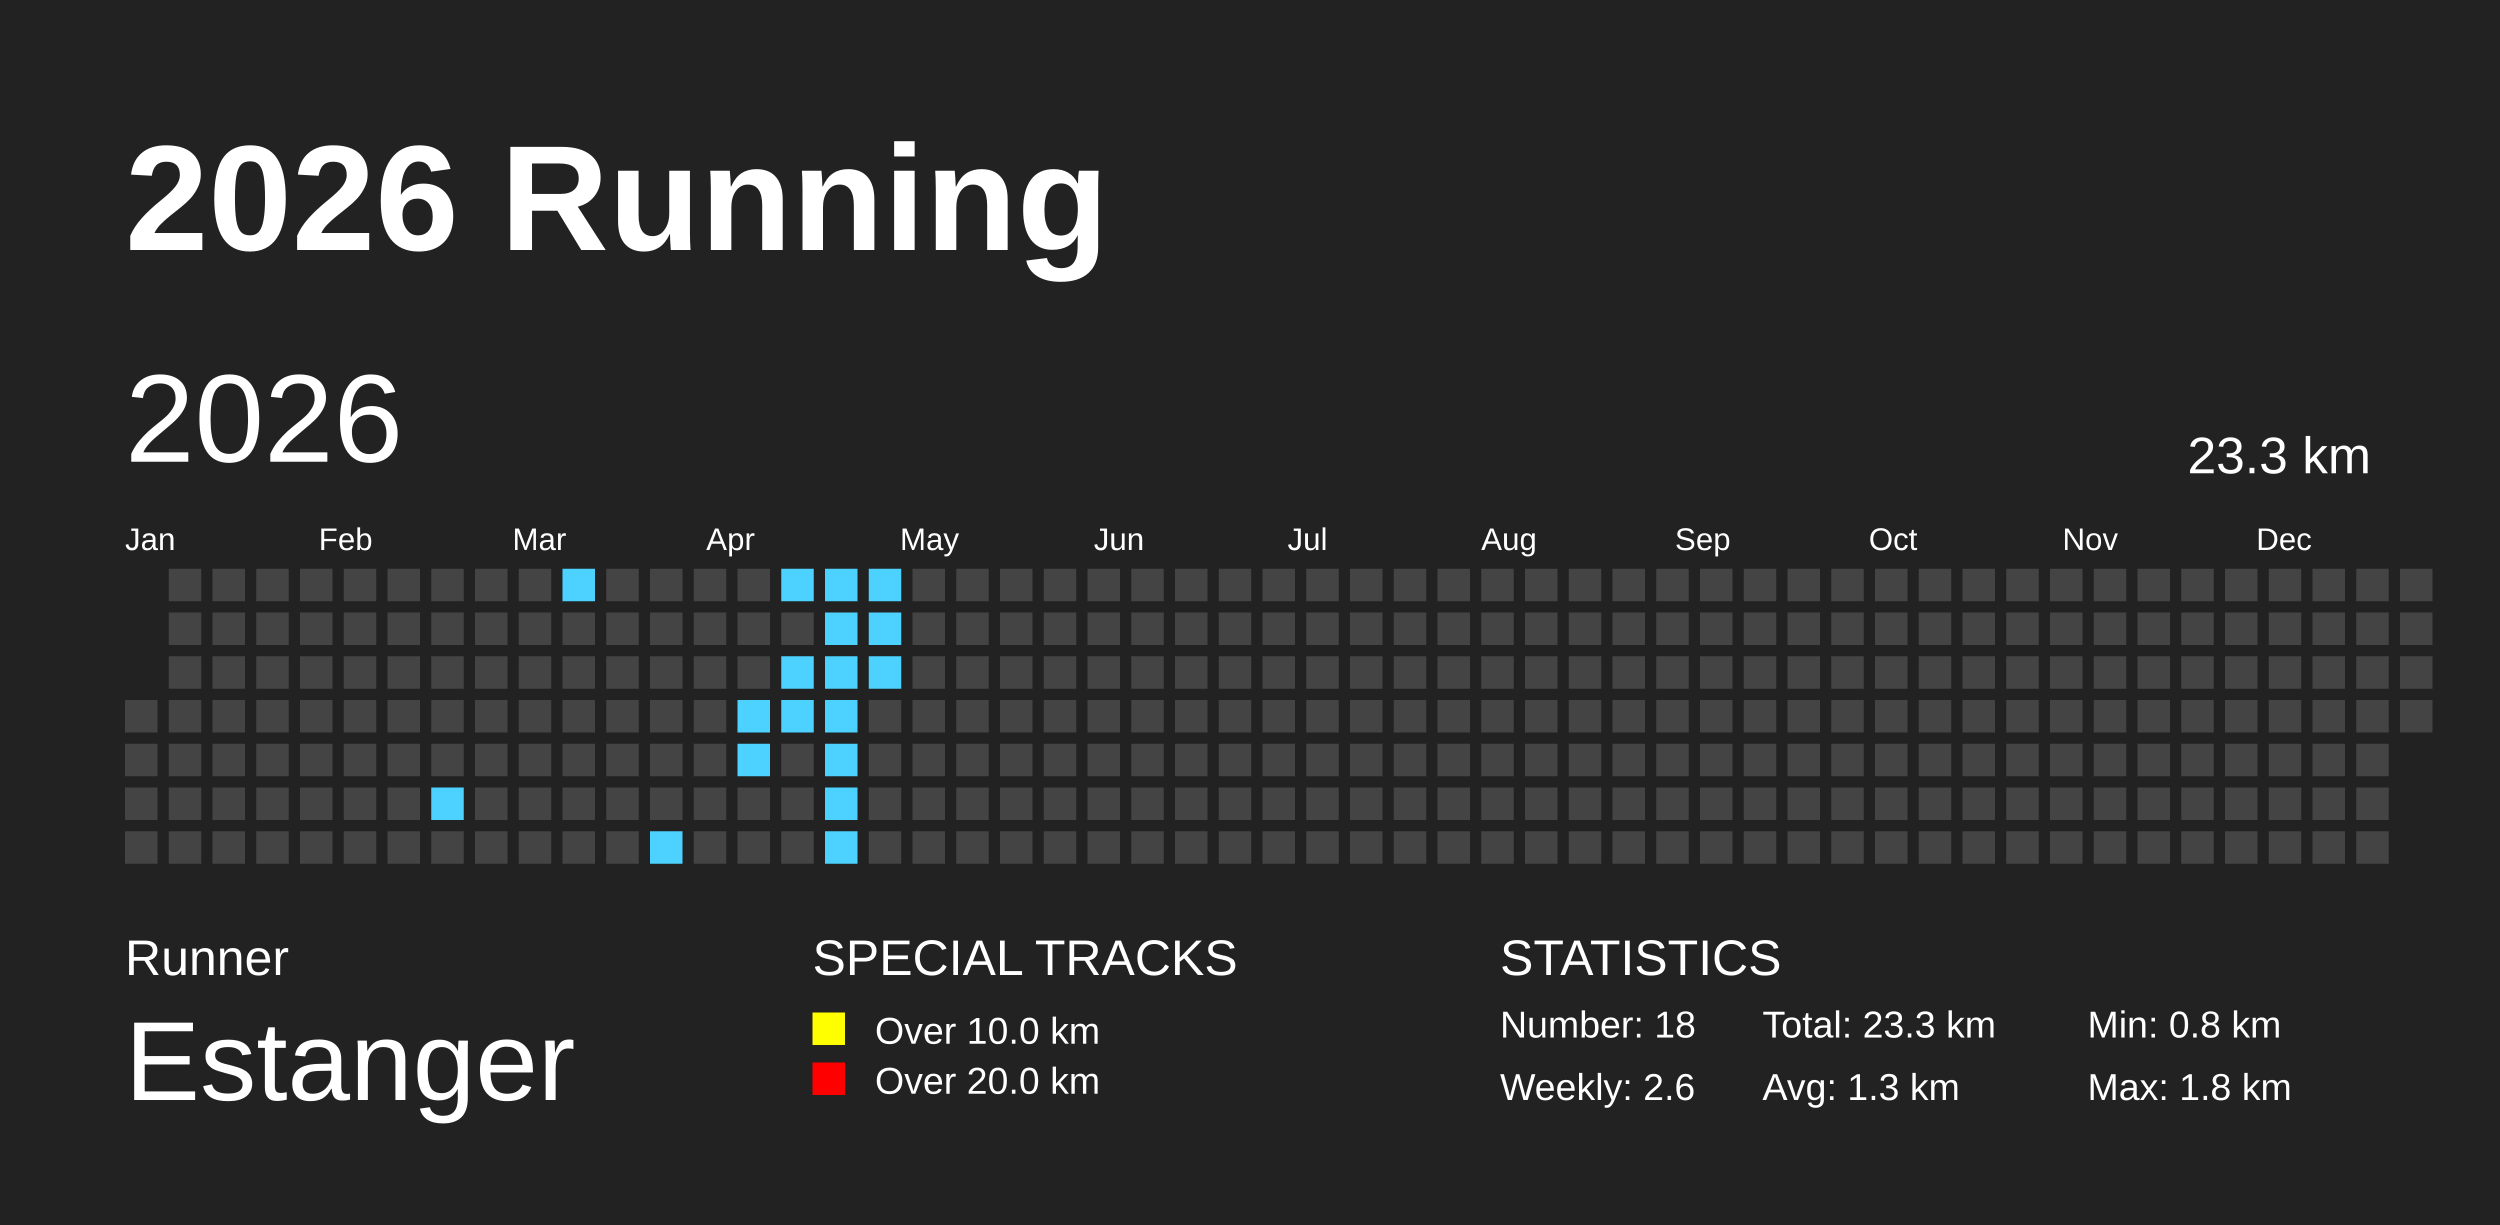
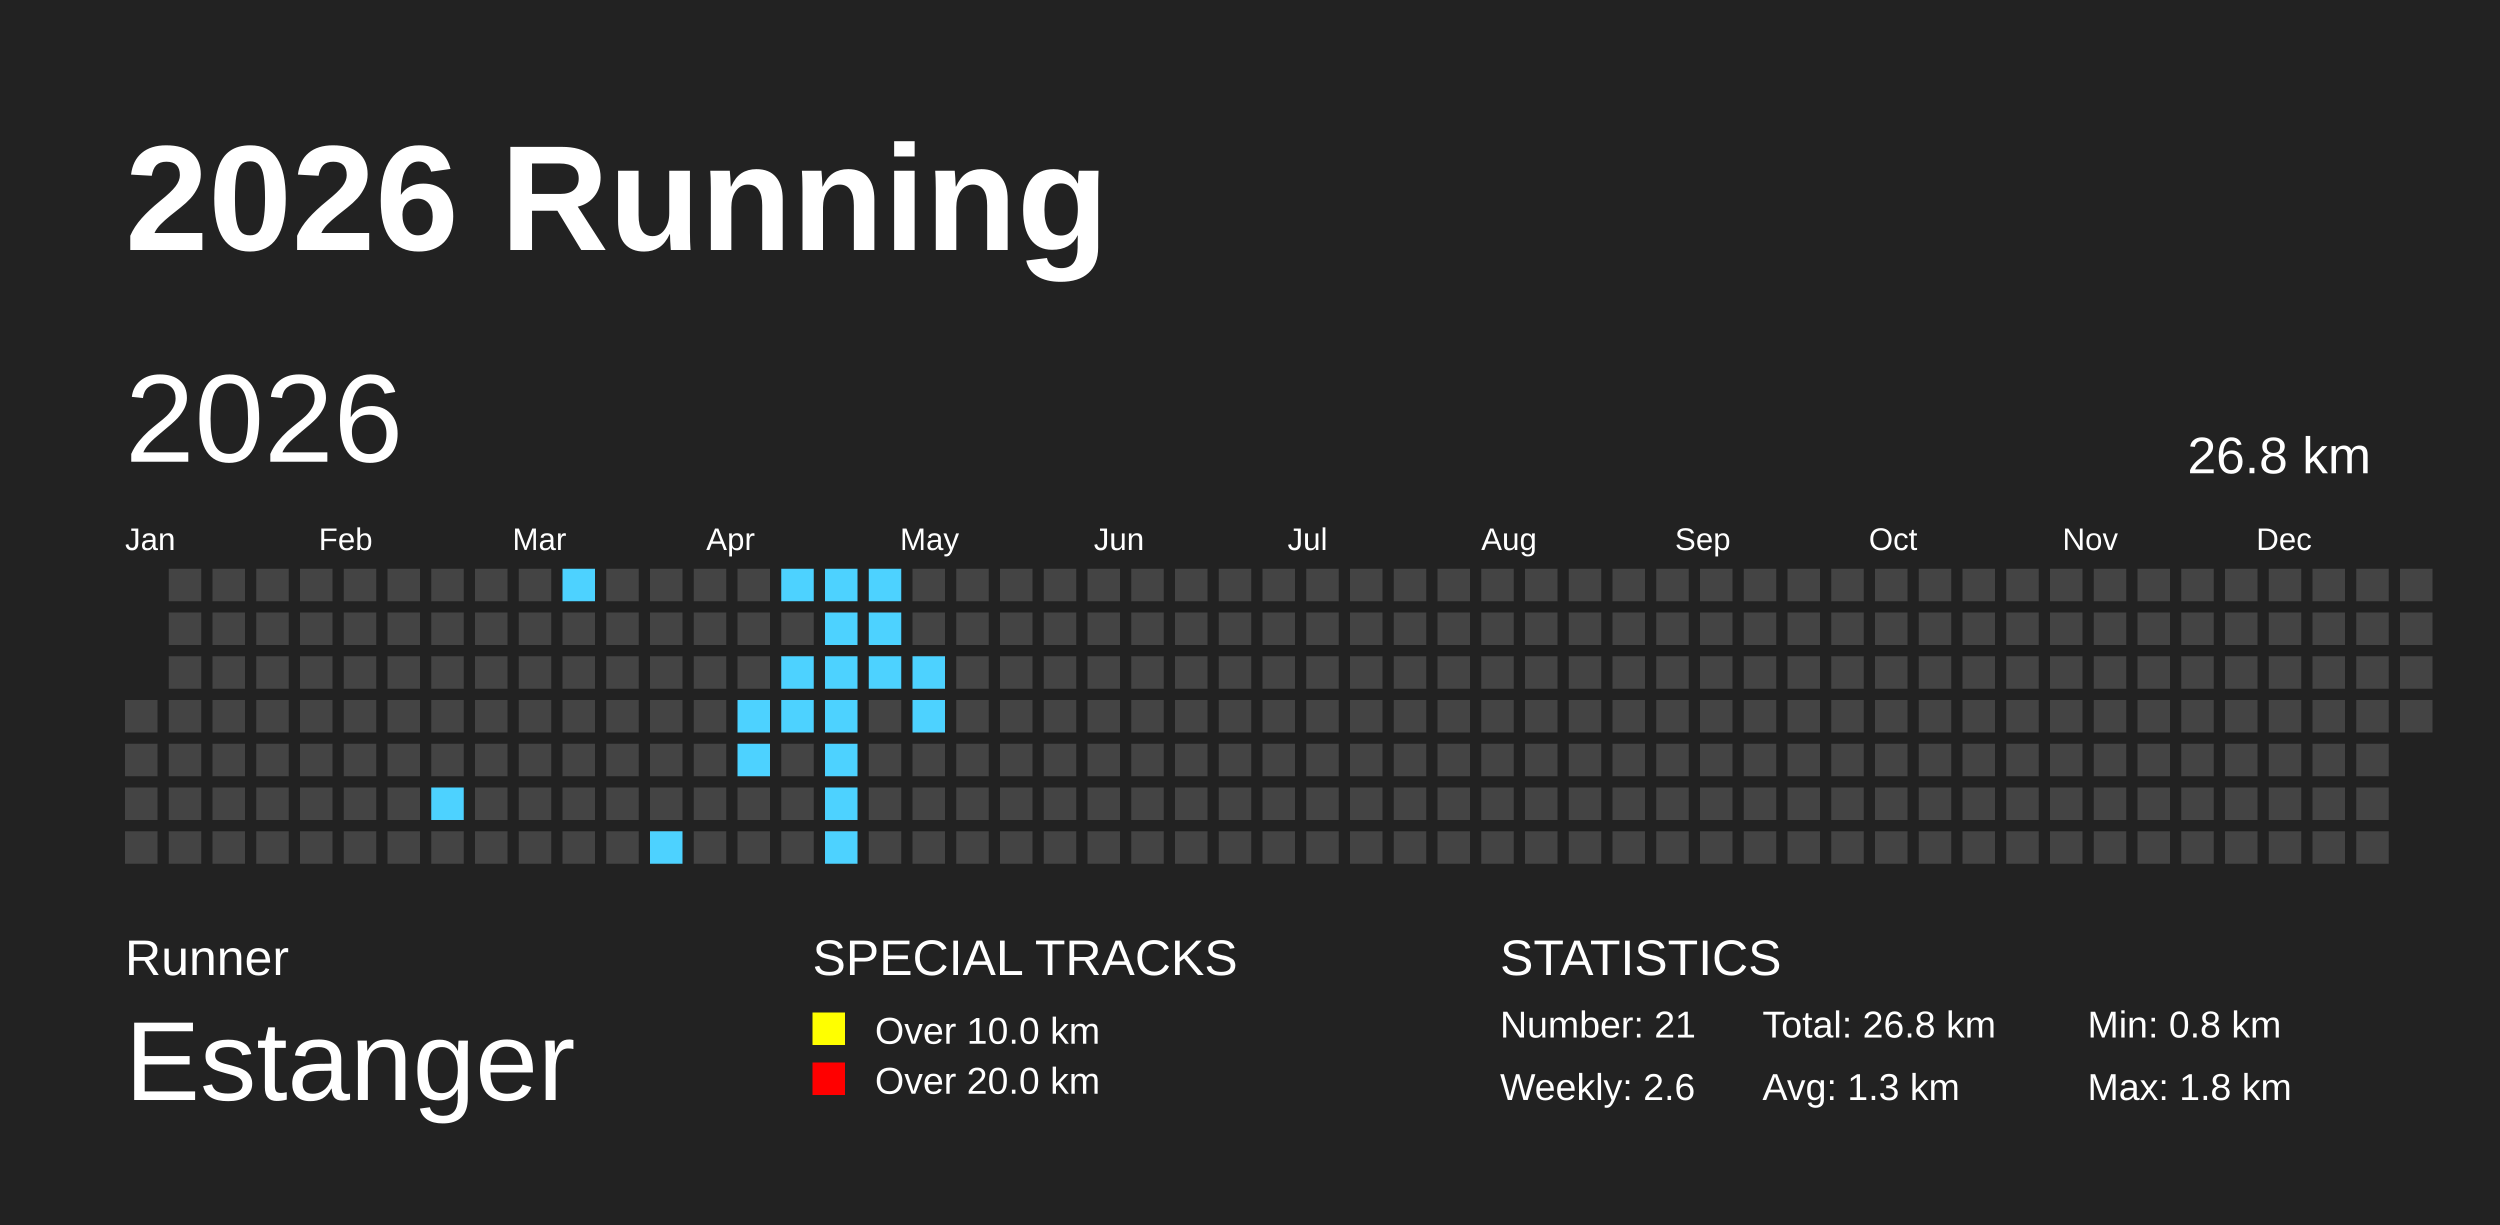
<svg xmlns="http://www.w3.org/2000/svg" baseProfile="full" height="98mm" version="1.1" viewBox="0,0,200,98" width="200mm">
  <defs />
  <rect fill="#222222" height="98" width="200" x="0" y="0" />
  <text fill="#FFFFFF" style="font-size:12px; font-family:Arial; font-weight:bold;" x="10" y="20">2026 Running</text>
  <text fill="#FFFFFF" style="font-size:4px; font-family:Arial" x="10" y="78">Runner</text>
  <text fill="#FFFFFF" style="font-size:9px; font-family:Arial" x="10" y="88">Estanger</text>
  <text fill="#FFFFFF" style="font-size:4px; font-family:Arial" x="65" y="78">SPECIAL TRACKS</text>
  <rect fill="yellow" height="2.6" width="2.6" x="65" y="81" />
  <text fill="#FFFFFF" style="font-size:3px; font-family:Arial" x="70" y="83.5">Over 10.0 km</text>
  <rect fill="red" height="2.6" width="2.6" x="65" y="85" />
  <text fill="#FFFFFF" style="font-size:3px; font-family:Arial" x="70" y="87.5">Over 20.0 km</text>
  <text fill="#FFFFFF" style="font-size:4px; font-family:Arial" x="120" y="78">STATISTICS</text>
-   <text fill="#FFFFFF" style="font-size:3px; font-family:Arial" x="120" y="83">Number: 18</text>
+   <text fill="#FFFFFF" style="font-size:3px; font-family:Arial" x="120" y="83">Number: 21</text>
  <text fill="#FFFFFF" style="font-size:3px; font-family:Arial" x="120" y="88">Weekly: 2.6</text>
-   <text fill="#FFFFFF" style="font-size:3px; font-family:Arial" x="141" y="83">Total: 23.3 km</text>
+   <text fill="#FFFFFF" style="font-size:3px; font-family:Arial" x="141" y="83">Total: 26.8 km</text>
  <text fill="#FFFFFF" style="font-size:3px; font-family:Arial" x="141" y="88">Avg: 1.3 km</text>
  <text fill="#FFFFFF" style="font-size:3px; font-family:Arial" x="167" y="83">Min: 0.8 km</text>
  <text fill="#FFFFFF" style="font-size:3px; font-family:Arial" x="167" y="88">Max: 1.8 km</text>
  <text dominant-baseline="hanging" fill="#FFFFFF" style="font-size:10.0px; font-family:Arial;" x="10" y="30">2026</text>
-   <text dominant-baseline="hanging" fill="#FFFFFF" style="font-size:4.125px; font-family:Arial;" x="175" y="35">23.3 km</text>
+   <text dominant-baseline="hanging" fill="#FFFFFF" style="font-size:4.125px; font-family:Arial;" x="175" y="35">26.8 km</text>
  <text fill="#FFFFFF" style="font-size:2.5px; font-family:Arial" x="10.0" y="44">Jan</text>
  <text fill="#FFFFFF" style="font-size:2.5px; font-family:Arial" x="25.5" y="44">Feb</text>
  <text fill="#FFFFFF" style="font-size:2.5px; font-family:Arial" x="41.0" y="44">Mar</text>
  <text fill="#FFFFFF" style="font-size:2.5px; font-family:Arial" x="56.5" y="44">Apr</text>
  <text fill="#FFFFFF" style="font-size:2.5px; font-family:Arial" x="72.0" y="44">May</text>
  <text fill="#FFFFFF" style="font-size:2.5px; font-family:Arial" x="87.5" y="44">Jun</text>
  <text fill="#FFFFFF" style="font-size:2.5px; font-family:Arial" x="103.0" y="44">Jul</text>
  <text fill="#FFFFFF" style="font-size:2.5px; font-family:Arial" x="118.5" y="44">Aug</text>
  <text fill="#FFFFFF" style="font-size:2.5px; font-family:Arial" x="134.0" y="44">Sep</text>
  <text fill="#FFFFFF" style="font-size:2.5px; font-family:Arial" x="149.5" y="44">Oct</text>
  <text fill="#FFFFFF" style="font-size:2.5px; font-family:Arial" x="165.0" y="44">Nov</text>
  <text fill="#FFFFFF" style="font-size:2.5px; font-family:Arial" x="180.5" y="44">Dec</text>
  <rect fill="#444444" height="2.6" width="2.6" x="10.0" y="56.0" />
  <rect fill="#444444" height="2.6" width="2.6" x="10.0" y="59.5" />
  <rect fill="#444444" height="2.6" width="2.6" x="10.0" y="63.0" />
  <rect fill="#444444" height="2.6" width="2.6" x="10.0" y="66.5" />
  <rect fill="#444444" height="2.6" width="2.6" x="13.5" y="45.5" />
  <rect fill="#444444" height="2.6" width="2.6" x="13.5" y="49.0" />
  <rect fill="#444444" height="2.6" width="2.6" x="13.5" y="52.5" />
  <rect fill="#444444" height="2.6" width="2.6" x="13.5" y="56.0" />
  <rect fill="#444444" height="2.6" width="2.6" x="13.5" y="59.5" />
  <rect fill="#444444" height="2.6" width="2.6" x="13.5" y="63.0" />
  <rect fill="#444444" height="2.6" width="2.6" x="13.5" y="66.5" />
  <rect fill="#444444" height="2.6" width="2.6" x="17.0" y="45.5" />
  <rect fill="#444444" height="2.6" width="2.6" x="17.0" y="49.0" />
  <rect fill="#444444" height="2.6" width="2.6" x="17.0" y="52.5" />
  <rect fill="#444444" height="2.6" width="2.6" x="17.0" y="56.0" />
  <rect fill="#444444" height="2.6" width="2.6" x="17.0" y="59.5" />
  <rect fill="#444444" height="2.6" width="2.6" x="17.0" y="63.0" />
  <rect fill="#444444" height="2.6" width="2.6" x="17.0" y="66.5" />
  <rect fill="#444444" height="2.6" width="2.6" x="20.5" y="45.5" />
  <rect fill="#444444" height="2.6" width="2.6" x="20.5" y="49.0" />
  <rect fill="#444444" height="2.6" width="2.6" x="20.5" y="52.5" />
  <rect fill="#444444" height="2.6" width="2.6" x="20.5" y="56.0" />
  <rect fill="#444444" height="2.6" width="2.6" x="20.5" y="59.5" />
  <rect fill="#444444" height="2.6" width="2.6" x="20.5" y="63.0" />
  <rect fill="#444444" height="2.6" width="2.6" x="20.5" y="66.5" />
  <rect fill="#444444" height="2.6" width="2.6" x="24.0" y="45.5" />
  <rect fill="#444444" height="2.6" width="2.6" x="24.0" y="49.0" />
  <rect fill="#444444" height="2.6" width="2.6" x="24.0" y="52.5" />
  <rect fill="#444444" height="2.6" width="2.6" x="24.0" y="56.0" />
  <rect fill="#444444" height="2.6" width="2.6" x="24.0" y="59.5" />
  <rect fill="#444444" height="2.6" width="2.6" x="24.0" y="63.0" />
  <rect fill="#444444" height="2.6" width="2.6" x="24.0" y="66.5" />
  <rect fill="#444444" height="2.6" width="2.6" x="27.5" y="45.5" />
  <rect fill="#444444" height="2.6" width="2.6" x="27.5" y="49.0" />
  <rect fill="#444444" height="2.6" width="2.6" x="27.5" y="52.5" />
  <rect fill="#444444" height="2.6" width="2.6" x="27.5" y="56.0" />
  <rect fill="#444444" height="2.6" width="2.6" x="27.5" y="59.5" />
  <rect fill="#444444" height="2.6" width="2.6" x="27.5" y="63.0" />
  <rect fill="#444444" height="2.6" width="2.6" x="27.5" y="66.5" />
  <rect fill="#444444" height="2.6" width="2.6" x="31.0" y="45.5" />
  <rect fill="#444444" height="2.6" width="2.6" x="31.0" y="49.0" />
  <rect fill="#444444" height="2.6" width="2.6" x="31.0" y="52.5" />
  <rect fill="#444444" height="2.6" width="2.6" x="31.0" y="56.0" />
  <rect fill="#444444" height="2.6" width="2.6" x="31.0" y="59.5" />
  <rect fill="#444444" height="2.6" width="2.6" x="31.0" y="63.0" />
  <rect fill="#444444" height="2.6" width="2.6" x="31.0" y="66.5" />
  <rect fill="#444444" height="2.6" width="2.6" x="34.5" y="45.5" />
  <rect fill="#444444" height="2.6" width="2.6" x="34.5" y="49.0" />
  <rect fill="#444444" height="2.6" width="2.6" x="34.5" y="52.5" />
  <rect fill="#444444" height="2.6" width="2.6" x="34.5" y="56.0" />
  <rect fill="#444444" height="2.6" width="2.6" x="34.5" y="59.5" />
  <rect fill="#4DD2FF" height="2.6" width="2.6" x="34.5" y="63.0" />
  <rect fill="#444444" height="2.6" width="2.6" x="34.5" y="66.5" />
  <rect fill="#444444" height="2.6" width="2.6" x="38.0" y="45.5" />
  <rect fill="#444444" height="2.6" width="2.6" x="38.0" y="49.0" />
  <rect fill="#444444" height="2.6" width="2.6" x="38.0" y="52.5" />
  <rect fill="#444444" height="2.6" width="2.6" x="38.0" y="56.0" />
  <rect fill="#444444" height="2.6" width="2.6" x="38.0" y="59.5" />
  <rect fill="#444444" height="2.6" width="2.6" x="38.0" y="63.0" />
  <rect fill="#444444" height="2.6" width="2.6" x="38.0" y="66.5" />
  <rect fill="#444444" height="2.6" width="2.6" x="41.5" y="45.5" />
  <rect fill="#444444" height="2.6" width="2.6" x="41.5" y="49.0" />
  <rect fill="#444444" height="2.6" width="2.6" x="41.5" y="52.5" />
  <rect fill="#444444" height="2.6" width="2.6" x="41.5" y="56.0" />
  <rect fill="#444444" height="2.6" width="2.6" x="41.5" y="59.5" />
  <rect fill="#444444" height="2.6" width="2.6" x="41.5" y="63.0" />
  <rect fill="#444444" height="2.6" width="2.6" x="41.5" y="66.5" />
  <rect fill="#4DD2FF" height="2.6" width="2.6" x="45.0" y="45.5" />
  <rect fill="#444444" height="2.6" width="2.6" x="45.0" y="49.0" />
  <rect fill="#444444" height="2.6" width="2.6" x="45.0" y="52.5" />
  <rect fill="#444444" height="2.6" width="2.6" x="45.0" y="56.0" />
  <rect fill="#444444" height="2.6" width="2.6" x="45.0" y="59.5" />
  <rect fill="#444444" height="2.6" width="2.6" x="45.0" y="63.0" />
  <rect fill="#444444" height="2.6" width="2.6" x="45.0" y="66.5" />
  <rect fill="#444444" height="2.6" width="2.6" x="48.5" y="45.5" />
  <rect fill="#444444" height="2.6" width="2.6" x="48.5" y="49.0" />
  <rect fill="#444444" height="2.6" width="2.6" x="48.5" y="52.5" />
  <rect fill="#444444" height="2.6" width="2.6" x="48.5" y="56.0" />
  <rect fill="#444444" height="2.6" width="2.6" x="48.5" y="59.5" />
  <rect fill="#444444" height="2.6" width="2.6" x="48.5" y="63.0" />
  <rect fill="#444444" height="2.6" width="2.6" x="48.5" y="66.5" />
  <rect fill="#444444" height="2.6" width="2.6" x="52.0" y="45.5" />
  <rect fill="#444444" height="2.6" width="2.6" x="52.0" y="49.0" />
  <rect fill="#444444" height="2.6" width="2.6" x="52.0" y="52.5" />
  <rect fill="#444444" height="2.6" width="2.6" x="52.0" y="56.0" />
  <rect fill="#444444" height="2.6" width="2.6" x="52.0" y="59.5" />
  <rect fill="#444444" height="2.6" width="2.6" x="52.0" y="63.0" />
  <rect fill="#4DD2FF" height="2.6" width="2.6" x="52.0" y="66.5" />
  <rect fill="#444444" height="2.6" width="2.6" x="55.5" y="45.5" />
  <rect fill="#444444" height="2.6" width="2.6" x="55.5" y="49.0" />
  <rect fill="#444444" height="2.6" width="2.6" x="55.5" y="52.5" />
  <rect fill="#444444" height="2.6" width="2.6" x="55.5" y="56.0" />
  <rect fill="#444444" height="2.6" width="2.6" x="55.5" y="59.5" />
  <rect fill="#444444" height="2.6" width="2.6" x="55.5" y="63.0" />
  <rect fill="#444444" height="2.6" width="2.6" x="55.5" y="66.5" />
  <rect fill="#444444" height="2.6" width="2.6" x="59.0" y="45.5" />
  <rect fill="#444444" height="2.6" width="2.6" x="59.0" y="49.0" />
  <rect fill="#444444" height="2.6" width="2.6" x="59.0" y="52.5" />
  <rect fill="#4DD2FF" height="2.6" width="2.6" x="59.0" y="56.0" />
  <rect fill="#4DD2FF" height="2.6" width="2.6" x="59.0" y="59.5" />
  <rect fill="#444444" height="2.6" width="2.6" x="59.0" y="63.0" />
  <rect fill="#444444" height="2.6" width="2.6" x="59.0" y="66.5" />
  <rect fill="#4DD2FF" height="2.6" width="2.6" x="62.5" y="45.5" />
  <rect fill="#444444" height="2.6" width="2.6" x="62.5" y="49.0" />
  <rect fill="#4DD2FF" height="2.6" width="2.6" x="62.5" y="52.5" />
  <rect fill="#4DD2FF" height="2.6" width="2.6" x="62.5" y="56.0" />
  <rect fill="#444444" height="2.6" width="2.6" x="62.5" y="59.5" />
  <rect fill="#444444" height="2.6" width="2.6" x="62.5" y="63.0" />
  <rect fill="#444444" height="2.6" width="2.6" x="62.5" y="66.5" />
  <rect fill="#4DD2FF" height="2.6" width="2.6" x="66.0" y="45.5" />
  <rect fill="#4DD2FF" height="2.6" width="2.6" x="66.0" y="49.0" />
  <rect fill="#4DD2FF" height="2.6" width="2.6" x="66.0" y="52.5" />
  <rect fill="#4DD2FF" height="2.6" width="2.6" x="66.0" y="56.0" />
  <rect fill="#4DD2FF" height="2.6" width="2.6" x="66.0" y="59.5" />
  <rect fill="#4DD2FF" height="2.6" width="2.6" x="66.0" y="63.0" />
  <rect fill="#4DD2FF" height="2.6" width="2.6" x="66.0" y="66.5" />
  <rect fill="#4DD2FF" height="2.6" width="2.6" x="69.5" y="45.5" />
  <rect fill="#4DD2FF" height="2.6" width="2.6" x="69.5" y="49.0" />
  <rect fill="#4DD2FF" height="2.6" width="2.6" x="69.5" y="52.5" />
  <rect fill="#444444" height="2.6" width="2.6" x="69.5" y="56.0" />
  <rect fill="#444444" height="2.6" width="2.6" x="69.5" y="59.5" />
  <rect fill="#444444" height="2.6" width="2.6" x="69.5" y="63.0" />
  <rect fill="#444444" height="2.6" width="2.6" x="69.5" y="66.5" />
  <rect fill="#444444" height="2.6" width="2.6" x="73.0" y="45.5" />
  <rect fill="#444444" height="2.6" width="2.6" x="73.0" y="49.0" />
-   <rect fill="#444444" height="2.6" width="2.6" x="73.0" y="52.5" />
-   <rect fill="#444444" height="2.6" width="2.6" x="73.0" y="56.0" />
+   <rect fill="#4DD2FF" height="2.6" width="2.6" x="73.0" y="52.5" />
+   <rect fill="#4DD2FF" height="2.6" width="2.6" x="73.0" y="56.0" />
  <rect fill="#444444" height="2.6" width="2.6" x="73.0" y="59.5" />
  <rect fill="#444444" height="2.6" width="2.6" x="73.0" y="63.0" />
  <rect fill="#444444" height="2.6" width="2.6" x="73.0" y="66.5" />
  <rect fill="#444444" height="2.6" width="2.6" x="76.5" y="45.5" />
  <rect fill="#444444" height="2.6" width="2.6" x="76.5" y="49.0" />
  <rect fill="#444444" height="2.6" width="2.6" x="76.5" y="52.5" />
  <rect fill="#444444" height="2.6" width="2.6" x="76.5" y="56.0" />
  <rect fill="#444444" height="2.6" width="2.6" x="76.5" y="59.5" />
  <rect fill="#444444" height="2.6" width="2.6" x="76.5" y="63.0" />
  <rect fill="#444444" height="2.6" width="2.6" x="76.5" y="66.5" />
  <rect fill="#444444" height="2.6" width="2.6" x="80.0" y="45.5" />
  <rect fill="#444444" height="2.6" width="2.6" x="80.0" y="49.0" />
  <rect fill="#444444" height="2.6" width="2.6" x="80.0" y="52.5" />
  <rect fill="#444444" height="2.6" width="2.6" x="80.0" y="56.0" />
  <rect fill="#444444" height="2.6" width="2.6" x="80.0" y="59.5" />
  <rect fill="#444444" height="2.6" width="2.6" x="80.0" y="63.0" />
  <rect fill="#444444" height="2.6" width="2.6" x="80.0" y="66.5" />
  <rect fill="#444444" height="2.6" width="2.6" x="83.5" y="45.5" />
  <rect fill="#444444" height="2.6" width="2.6" x="83.5" y="49.0" />
  <rect fill="#444444" height="2.6" width="2.6" x="83.5" y="52.5" />
  <rect fill="#444444" height="2.6" width="2.6" x="83.5" y="56.0" />
  <rect fill="#444444" height="2.6" width="2.6" x="83.5" y="59.5" />
  <rect fill="#444444" height="2.6" width="2.6" x="83.5" y="63.0" />
  <rect fill="#444444" height="2.6" width="2.6" x="83.5" y="66.5" />
  <rect fill="#444444" height="2.6" width="2.6" x="87.0" y="45.5" />
  <rect fill="#444444" height="2.6" width="2.6" x="87.0" y="49.0" />
  <rect fill="#444444" height="2.6" width="2.6" x="87.0" y="52.5" />
  <rect fill="#444444" height="2.6" width="2.6" x="87.0" y="56.0" />
  <rect fill="#444444" height="2.6" width="2.6" x="87.0" y="59.5" />
  <rect fill="#444444" height="2.6" width="2.6" x="87.0" y="63.0" />
  <rect fill="#444444" height="2.6" width="2.6" x="87.0" y="66.5" />
  <rect fill="#444444" height="2.6" width="2.6" x="90.5" y="45.5" />
  <rect fill="#444444" height="2.6" width="2.6" x="90.5" y="49.0" />
  <rect fill="#444444" height="2.6" width="2.6" x="90.5" y="52.5" />
  <rect fill="#444444" height="2.6" width="2.6" x="90.5" y="56.0" />
  <rect fill="#444444" height="2.6" width="2.6" x="90.5" y="59.5" />
  <rect fill="#444444" height="2.6" width="2.6" x="90.5" y="63.0" />
  <rect fill="#444444" height="2.6" width="2.6" x="90.5" y="66.5" />
  <rect fill="#444444" height="2.6" width="2.6" x="94.0" y="45.5" />
  <rect fill="#444444" height="2.6" width="2.6" x="94.0" y="49.0" />
  <rect fill="#444444" height="2.6" width="2.6" x="94.0" y="52.5" />
  <rect fill="#444444" height="2.6" width="2.6" x="94.0" y="56.0" />
  <rect fill="#444444" height="2.6" width="2.6" x="94.0" y="59.5" />
  <rect fill="#444444" height="2.6" width="2.6" x="94.0" y="63.0" />
  <rect fill="#444444" height="2.6" width="2.6" x="94.0" y="66.5" />
  <rect fill="#444444" height="2.6" width="2.6" x="97.5" y="45.5" />
  <rect fill="#444444" height="2.6" width="2.6" x="97.5" y="49.0" />
  <rect fill="#444444" height="2.6" width="2.6" x="97.5" y="52.5" />
  <rect fill="#444444" height="2.6" width="2.6" x="97.5" y="56.0" />
  <rect fill="#444444" height="2.6" width="2.6" x="97.5" y="59.5" />
  <rect fill="#444444" height="2.6" width="2.6" x="97.5" y="63.0" />
  <rect fill="#444444" height="2.6" width="2.6" x="97.5" y="66.5" />
  <rect fill="#444444" height="2.6" width="2.6" x="101.0" y="45.5" />
  <rect fill="#444444" height="2.6" width="2.6" x="101.0" y="49.0" />
  <rect fill="#444444" height="2.6" width="2.6" x="101.0" y="52.5" />
  <rect fill="#444444" height="2.6" width="2.6" x="101.0" y="56.0" />
  <rect fill="#444444" height="2.6" width="2.6" x="101.0" y="59.5" />
  <rect fill="#444444" height="2.6" width="2.6" x="101.0" y="63.0" />
  <rect fill="#444444" height="2.6" width="2.6" x="101.0" y="66.5" />
  <rect fill="#444444" height="2.6" width="2.6" x="104.5" y="45.5" />
  <rect fill="#444444" height="2.6" width="2.6" x="104.5" y="49.0" />
  <rect fill="#444444" height="2.6" width="2.6" x="104.5" y="52.5" />
  <rect fill="#444444" height="2.6" width="2.6" x="104.5" y="56.0" />
  <rect fill="#444444" height="2.6" width="2.6" x="104.5" y="59.5" />
  <rect fill="#444444" height="2.6" width="2.6" x="104.5" y="63.0" />
  <rect fill="#444444" height="2.6" width="2.6" x="104.5" y="66.5" />
  <rect fill="#444444" height="2.6" width="2.6" x="108.0" y="45.5" />
  <rect fill="#444444" height="2.6" width="2.6" x="108.0" y="49.0" />
  <rect fill="#444444" height="2.6" width="2.6" x="108.0" y="52.5" />
  <rect fill="#444444" height="2.6" width="2.6" x="108.0" y="56.0" />
  <rect fill="#444444" height="2.6" width="2.6" x="108.0" y="59.5" />
  <rect fill="#444444" height="2.6" width="2.6" x="108.0" y="63.0" />
  <rect fill="#444444" height="2.6" width="2.6" x="108.0" y="66.5" />
  <rect fill="#444444" height="2.6" width="2.6" x="111.5" y="45.5" />
  <rect fill="#444444" height="2.6" width="2.6" x="111.5" y="49.0" />
  <rect fill="#444444" height="2.6" width="2.6" x="111.5" y="52.5" />
  <rect fill="#444444" height="2.6" width="2.6" x="111.5" y="56.0" />
  <rect fill="#444444" height="2.6" width="2.6" x="111.5" y="59.5" />
  <rect fill="#444444" height="2.6" width="2.6" x="111.5" y="63.0" />
  <rect fill="#444444" height="2.6" width="2.6" x="111.5" y="66.5" />
  <rect fill="#444444" height="2.6" width="2.6" x="115.0" y="45.5" />
  <rect fill="#444444" height="2.6" width="2.6" x="115.0" y="49.0" />
  <rect fill="#444444" height="2.6" width="2.6" x="115.0" y="52.5" />
  <rect fill="#444444" height="2.6" width="2.6" x="115.0" y="56.0" />
  <rect fill="#444444" height="2.6" width="2.6" x="115.0" y="59.5" />
  <rect fill="#444444" height="2.6" width="2.6" x="115.0" y="63.0" />
  <rect fill="#444444" height="2.6" width="2.6" x="115.0" y="66.5" />
  <rect fill="#444444" height="2.6" width="2.6" x="118.5" y="45.5" />
  <rect fill="#444444" height="2.6" width="2.6" x="118.5" y="49.0" />
  <rect fill="#444444" height="2.6" width="2.6" x="118.5" y="52.5" />
  <rect fill="#444444" height="2.6" width="2.6" x="118.5" y="56.0" />
  <rect fill="#444444" height="2.6" width="2.6" x="118.5" y="59.5" />
  <rect fill="#444444" height="2.6" width="2.6" x="118.5" y="63.0" />
  <rect fill="#444444" height="2.6" width="2.6" x="118.5" y="66.5" />
  <rect fill="#444444" height="2.6" width="2.6" x="122.0" y="45.5" />
  <rect fill="#444444" height="2.6" width="2.6" x="122.0" y="49.0" />
  <rect fill="#444444" height="2.6" width="2.6" x="122.0" y="52.5" />
  <rect fill="#444444" height="2.6" width="2.6" x="122.0" y="56.0" />
  <rect fill="#444444" height="2.6" width="2.6" x="122.0" y="59.5" />
  <rect fill="#444444" height="2.6" width="2.6" x="122.0" y="63.0" />
  <rect fill="#444444" height="2.6" width="2.6" x="122.0" y="66.5" />
  <rect fill="#444444" height="2.6" width="2.6" x="125.5" y="45.5" />
  <rect fill="#444444" height="2.6" width="2.6" x="125.5" y="49.0" />
  <rect fill="#444444" height="2.6" width="2.6" x="125.5" y="52.5" />
  <rect fill="#444444" height="2.6" width="2.6" x="125.5" y="56.0" />
  <rect fill="#444444" height="2.6" width="2.6" x="125.5" y="59.5" />
  <rect fill="#444444" height="2.6" width="2.6" x="125.5" y="63.0" />
  <rect fill="#444444" height="2.6" width="2.6" x="125.5" y="66.5" />
  <rect fill="#444444" height="2.6" width="2.6" x="129.0" y="45.5" />
  <rect fill="#444444" height="2.6" width="2.6" x="129.0" y="49.0" />
  <rect fill="#444444" height="2.6" width="2.6" x="129.0" y="52.5" />
  <rect fill="#444444" height="2.6" width="2.6" x="129.0" y="56.0" />
  <rect fill="#444444" height="2.6" width="2.6" x="129.0" y="59.5" />
  <rect fill="#444444" height="2.6" width="2.6" x="129.0" y="63.0" />
  <rect fill="#444444" height="2.6" width="2.6" x="129.0" y="66.5" />
  <rect fill="#444444" height="2.6" width="2.6" x="132.5" y="45.5" />
  <rect fill="#444444" height="2.6" width="2.6" x="132.5" y="49.0" />
  <rect fill="#444444" height="2.6" width="2.6" x="132.5" y="52.5" />
  <rect fill="#444444" height="2.6" width="2.6" x="132.5" y="56.0" />
  <rect fill="#444444" height="2.6" width="2.6" x="132.5" y="59.5" />
  <rect fill="#444444" height="2.6" width="2.6" x="132.5" y="63.0" />
  <rect fill="#444444" height="2.6" width="2.6" x="132.5" y="66.5" />
  <rect fill="#444444" height="2.6" width="2.6" x="136.0" y="45.5" />
  <rect fill="#444444" height="2.6" width="2.6" x="136.0" y="49.0" />
  <rect fill="#444444" height="2.6" width="2.6" x="136.0" y="52.5" />
  <rect fill="#444444" height="2.6" width="2.6" x="136.0" y="56.0" />
  <rect fill="#444444" height="2.6" width="2.6" x="136.0" y="59.5" />
  <rect fill="#444444" height="2.6" width="2.6" x="136.0" y="63.0" />
  <rect fill="#444444" height="2.6" width="2.6" x="136.0" y="66.5" />
  <rect fill="#444444" height="2.6" width="2.6" x="139.5" y="45.5" />
  <rect fill="#444444" height="2.6" width="2.6" x="139.5" y="49.0" />
  <rect fill="#444444" height="2.6" width="2.6" x="139.5" y="52.5" />
  <rect fill="#444444" height="2.6" width="2.6" x="139.5" y="56.0" />
  <rect fill="#444444" height="2.6" width="2.6" x="139.5" y="59.5" />
  <rect fill="#444444" height="2.6" width="2.6" x="139.5" y="63.0" />
  <rect fill="#444444" height="2.6" width="2.6" x="139.5" y="66.5" />
  <rect fill="#444444" height="2.6" width="2.6" x="143.0" y="45.5" />
  <rect fill="#444444" height="2.6" width="2.6" x="143.0" y="49.0" />
  <rect fill="#444444" height="2.6" width="2.6" x="143.0" y="52.5" />
  <rect fill="#444444" height="2.6" width="2.6" x="143.0" y="56.0" />
  <rect fill="#444444" height="2.6" width="2.6" x="143.0" y="59.5" />
  <rect fill="#444444" height="2.6" width="2.6" x="143.0" y="63.0" />
  <rect fill="#444444" height="2.6" width="2.6" x="143.0" y="66.5" />
  <rect fill="#444444" height="2.6" width="2.6" x="146.5" y="45.5" />
  <rect fill="#444444" height="2.6" width="2.6" x="146.5" y="49.0" />
  <rect fill="#444444" height="2.6" width="2.6" x="146.5" y="52.5" />
  <rect fill="#444444" height="2.6" width="2.6" x="146.5" y="56.0" />
  <rect fill="#444444" height="2.6" width="2.6" x="146.5" y="59.5" />
  <rect fill="#444444" height="2.6" width="2.6" x="146.5" y="63.0" />
  <rect fill="#444444" height="2.6" width="2.6" x="146.5" y="66.5" />
  <rect fill="#444444" height="2.6" width="2.6" x="150.0" y="45.5" />
  <rect fill="#444444" height="2.6" width="2.6" x="150.0" y="49.0" />
  <rect fill="#444444" height="2.6" width="2.6" x="150.0" y="52.5" />
  <rect fill="#444444" height="2.6" width="2.6" x="150.0" y="56.0" />
  <rect fill="#444444" height="2.6" width="2.6" x="150.0" y="59.5" />
  <rect fill="#444444" height="2.6" width="2.6" x="150.0" y="63.0" />
  <rect fill="#444444" height="2.6" width="2.6" x="150.0" y="66.5" />
  <rect fill="#444444" height="2.6" width="2.6" x="153.5" y="45.5" />
  <rect fill="#444444" height="2.6" width="2.6" x="153.5" y="49.0" />
  <rect fill="#444444" height="2.6" width="2.6" x="153.5" y="52.5" />
  <rect fill="#444444" height="2.6" width="2.6" x="153.5" y="56.0" />
  <rect fill="#444444" height="2.6" width="2.6" x="153.5" y="59.5" />
  <rect fill="#444444" height="2.6" width="2.6" x="153.5" y="63.0" />
  <rect fill="#444444" height="2.6" width="2.6" x="153.5" y="66.5" />
  <rect fill="#444444" height="2.6" width="2.6" x="157.0" y="45.5" />
  <rect fill="#444444" height="2.6" width="2.6" x="157.0" y="49.0" />
  <rect fill="#444444" height="2.6" width="2.6" x="157.0" y="52.5" />
  <rect fill="#444444" height="2.6" width="2.6" x="157.0" y="56.0" />
  <rect fill="#444444" height="2.6" width="2.6" x="157.0" y="59.5" />
  <rect fill="#444444" height="2.6" width="2.6" x="157.0" y="63.0" />
  <rect fill="#444444" height="2.6" width="2.6" x="157.0" y="66.5" />
  <rect fill="#444444" height="2.6" width="2.6" x="160.5" y="45.5" />
  <rect fill="#444444" height="2.6" width="2.6" x="160.5" y="49.0" />
  <rect fill="#444444" height="2.6" width="2.6" x="160.5" y="52.5" />
  <rect fill="#444444" height="2.6" width="2.6" x="160.5" y="56.0" />
  <rect fill="#444444" height="2.6" width="2.6" x="160.5" y="59.5" />
  <rect fill="#444444" height="2.6" width="2.6" x="160.5" y="63.0" />
  <rect fill="#444444" height="2.6" width="2.6" x="160.5" y="66.5" />
  <rect fill="#444444" height="2.6" width="2.6" x="164.0" y="45.5" />
  <rect fill="#444444" height="2.6" width="2.6" x="164.0" y="49.0" />
  <rect fill="#444444" height="2.6" width="2.6" x="164.0" y="52.5" />
  <rect fill="#444444" height="2.6" width="2.6" x="164.0" y="56.0" />
  <rect fill="#444444" height="2.6" width="2.6" x="164.0" y="59.5" />
  <rect fill="#444444" height="2.6" width="2.6" x="164.0" y="63.0" />
  <rect fill="#444444" height="2.6" width="2.6" x="164.0" y="66.5" />
  <rect fill="#444444" height="2.6" width="2.6" x="167.5" y="45.5" />
  <rect fill="#444444" height="2.6" width="2.6" x="167.5" y="49.0" />
  <rect fill="#444444" height="2.6" width="2.6" x="167.5" y="52.5" />
  <rect fill="#444444" height="2.6" width="2.6" x="167.5" y="56.0" />
  <rect fill="#444444" height="2.6" width="2.6" x="167.5" y="59.5" />
  <rect fill="#444444" height="2.6" width="2.6" x="167.5" y="63.0" />
  <rect fill="#444444" height="2.6" width="2.6" x="167.5" y="66.5" />
  <rect fill="#444444" height="2.6" width="2.6" x="171.0" y="45.5" />
  <rect fill="#444444" height="2.6" width="2.6" x="171.0" y="49.0" />
  <rect fill="#444444" height="2.6" width="2.6" x="171.0" y="52.5" />
  <rect fill="#444444" height="2.6" width="2.6" x="171.0" y="56.0" />
  <rect fill="#444444" height="2.6" width="2.6" x="171.0" y="59.5" />
  <rect fill="#444444" height="2.6" width="2.6" x="171.0" y="63.0" />
  <rect fill="#444444" height="2.6" width="2.6" x="171.0" y="66.5" />
  <rect fill="#444444" height="2.6" width="2.6" x="174.5" y="45.5" />
  <rect fill="#444444" height="2.6" width="2.6" x="174.5" y="49.0" />
  <rect fill="#444444" height="2.6" width="2.6" x="174.5" y="52.5" />
  <rect fill="#444444" height="2.6" width="2.6" x="174.5" y="56.0" />
  <rect fill="#444444" height="2.6" width="2.6" x="174.5" y="59.5" />
  <rect fill="#444444" height="2.6" width="2.6" x="174.5" y="63.0" />
  <rect fill="#444444" height="2.6" width="2.6" x="174.5" y="66.5" />
  <rect fill="#444444" height="2.6" width="2.6" x="178.0" y="45.5" />
  <rect fill="#444444" height="2.6" width="2.6" x="178.0" y="49.0" />
  <rect fill="#444444" height="2.6" width="2.6" x="178.0" y="52.5" />
  <rect fill="#444444" height="2.6" width="2.6" x="178.0" y="56.0" />
  <rect fill="#444444" height="2.6" width="2.6" x="178.0" y="59.5" />
  <rect fill="#444444" height="2.6" width="2.6" x="178.0" y="63.0" />
  <rect fill="#444444" height="2.6" width="2.6" x="178.0" y="66.5" />
  <rect fill="#444444" height="2.6" width="2.6" x="181.5" y="45.5" />
  <rect fill="#444444" height="2.6" width="2.6" x="181.5" y="49.0" />
  <rect fill="#444444" height="2.6" width="2.6" x="181.5" y="52.5" />
  <rect fill="#444444" height="2.6" width="2.6" x="181.5" y="56.0" />
  <rect fill="#444444" height="2.6" width="2.6" x="181.5" y="59.5" />
  <rect fill="#444444" height="2.6" width="2.6" x="181.5" y="63.0" />
  <rect fill="#444444" height="2.6" width="2.6" x="181.5" y="66.5" />
  <rect fill="#444444" height="2.6" width="2.6" x="185.0" y="45.5" />
  <rect fill="#444444" height="2.6" width="2.6" x="185.0" y="49.0" />
  <rect fill="#444444" height="2.6" width="2.6" x="185.0" y="52.5" />
  <rect fill="#444444" height="2.6" width="2.6" x="185.0" y="56.0" />
  <rect fill="#444444" height="2.6" width="2.6" x="185.0" y="59.5" />
  <rect fill="#444444" height="2.6" width="2.6" x="185.0" y="63.0" />
  <rect fill="#444444" height="2.6" width="2.6" x="185.0" y="66.5" />
  <rect fill="#444444" height="2.6" width="2.6" x="188.5" y="45.5" />
  <rect fill="#444444" height="2.6" width="2.6" x="188.5" y="49.0" />
  <rect fill="#444444" height="2.6" width="2.6" x="188.5" y="52.5" />
  <rect fill="#444444" height="2.6" width="2.6" x="188.5" y="56.0" />
  <rect fill="#444444" height="2.6" width="2.6" x="188.5" y="59.5" />
  <rect fill="#444444" height="2.6" width="2.6" x="188.5" y="63.0" />
  <rect fill="#444444" height="2.6" width="2.6" x="188.5" y="66.5" />
  <rect fill="#444444" height="2.6" width="2.6" x="192.0" y="45.5" />
  <rect fill="#444444" height="2.6" width="2.6" x="192.0" y="49.0" />
  <rect fill="#444444" height="2.6" width="2.6" x="192.0" y="52.5" />
  <rect fill="#444444" height="2.6" width="2.6" x="192.0" y="56.0" />
</svg>
